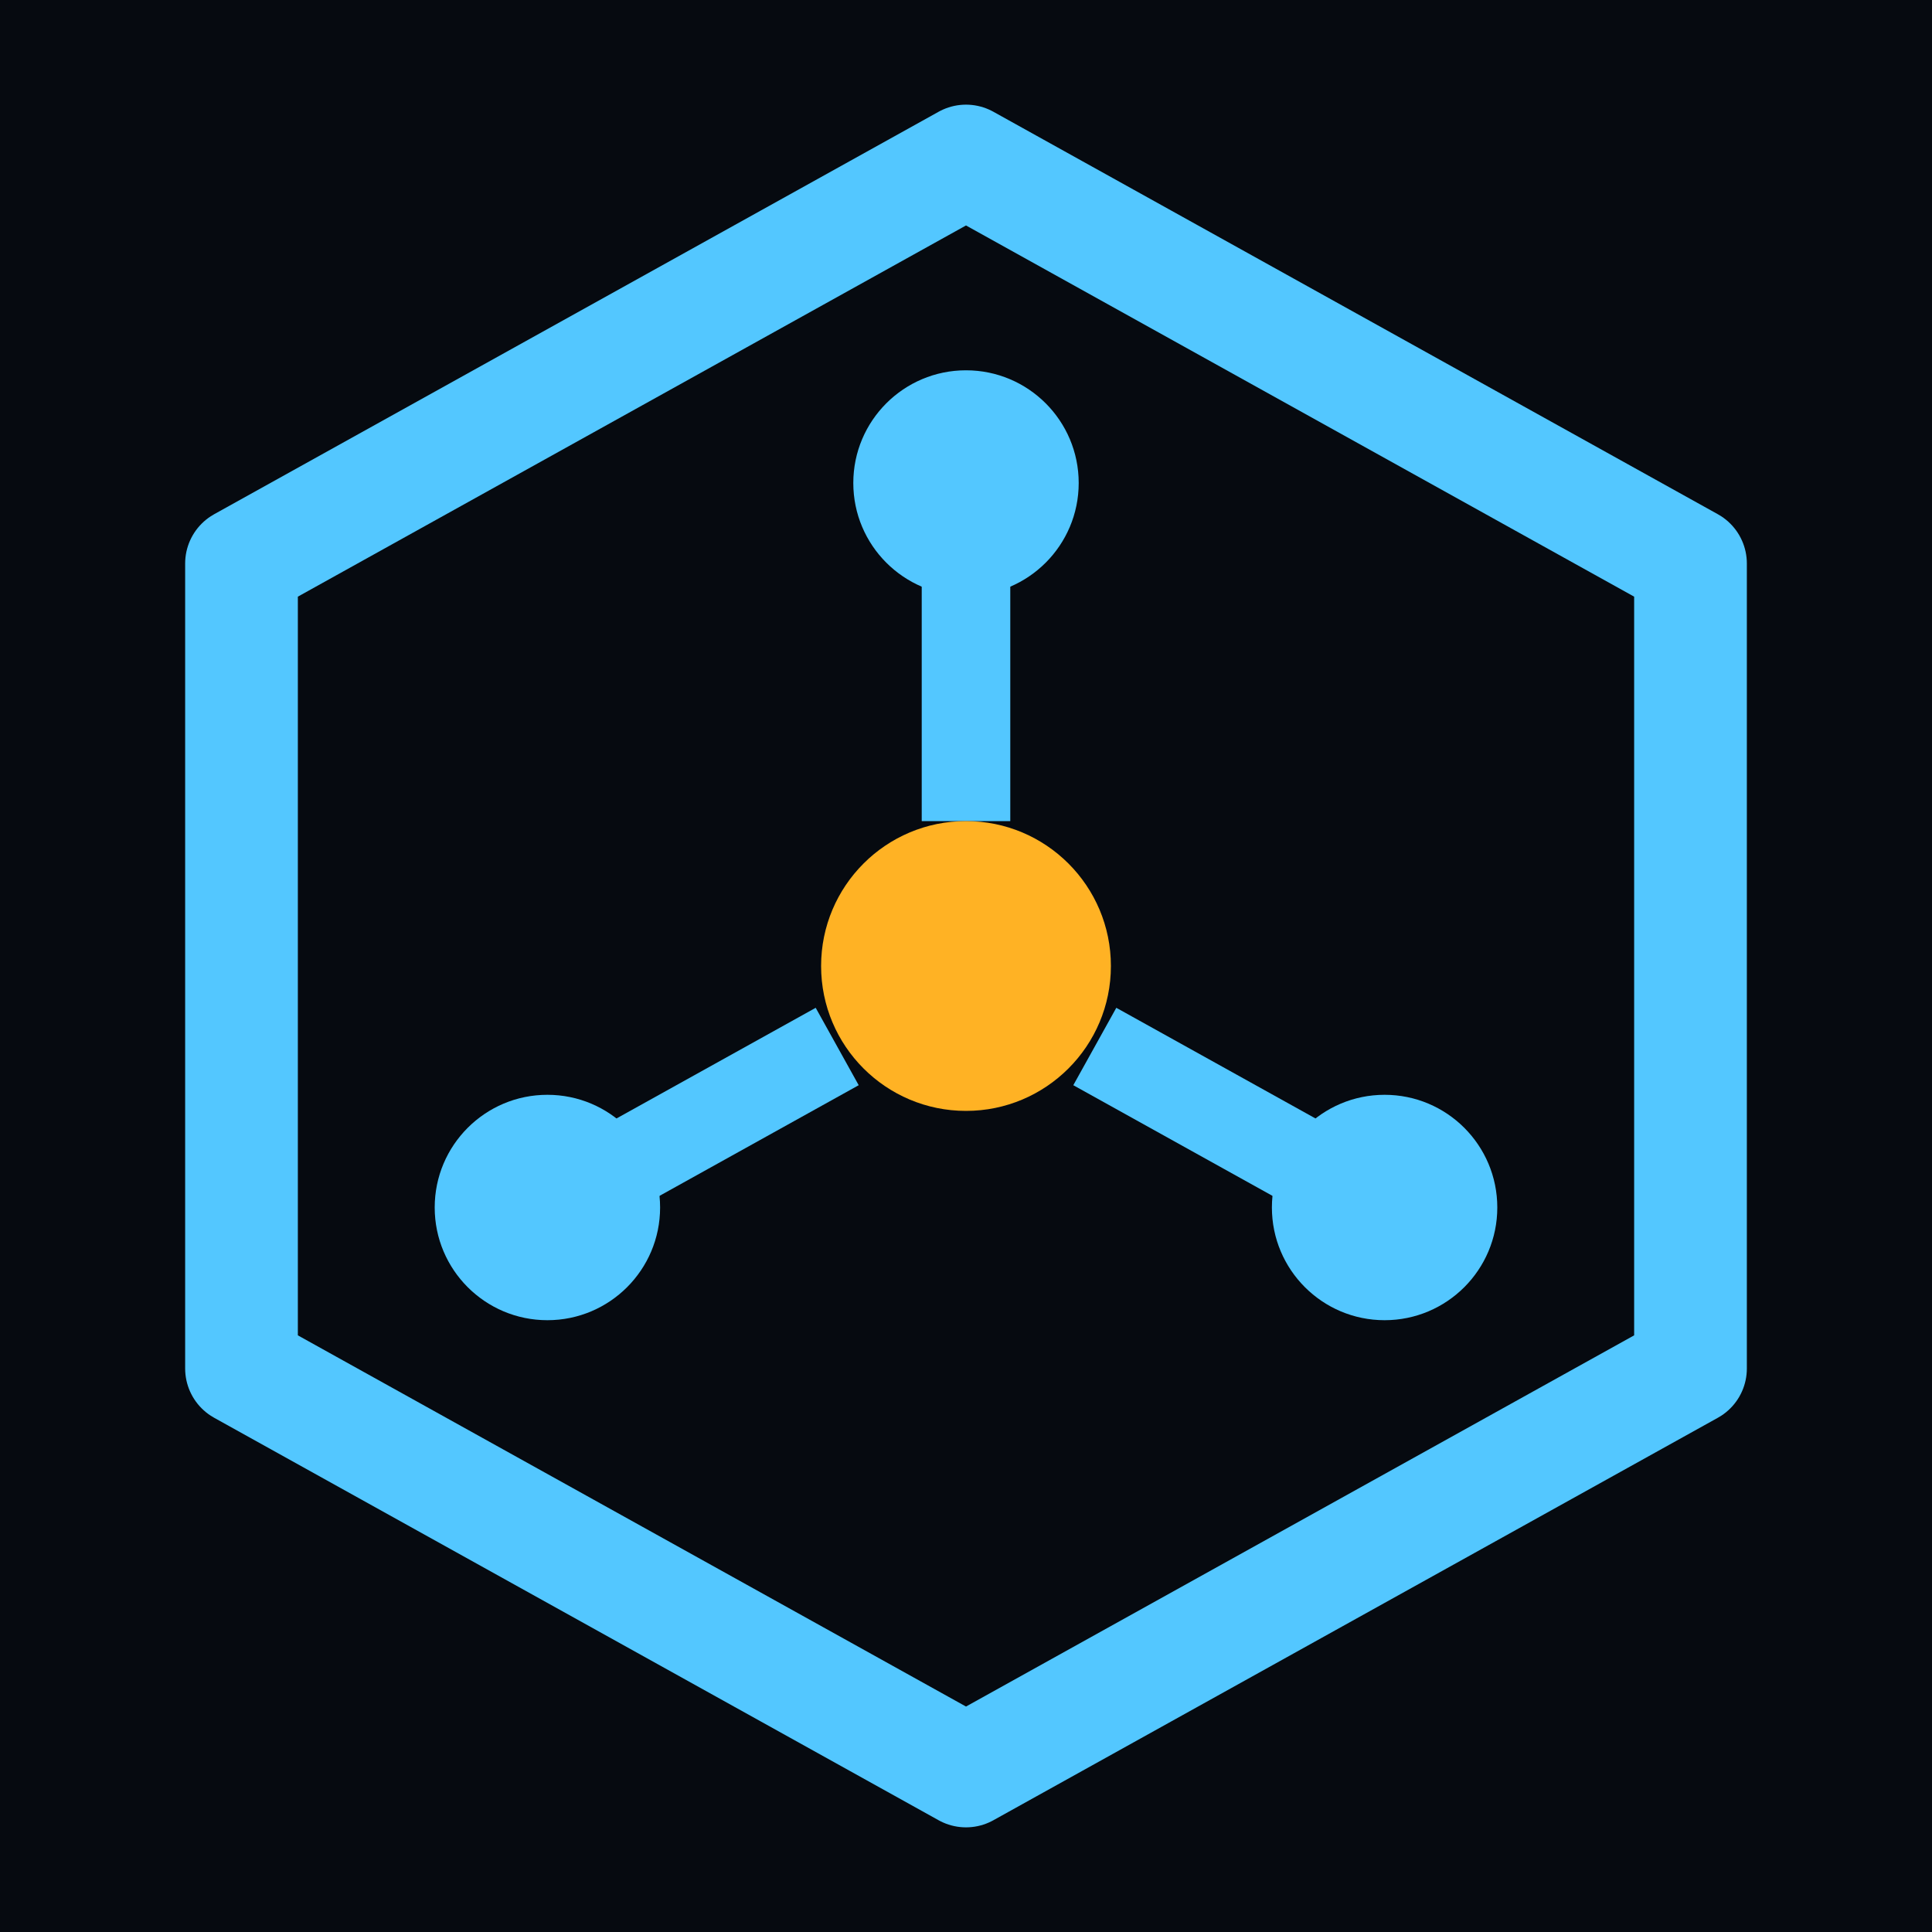
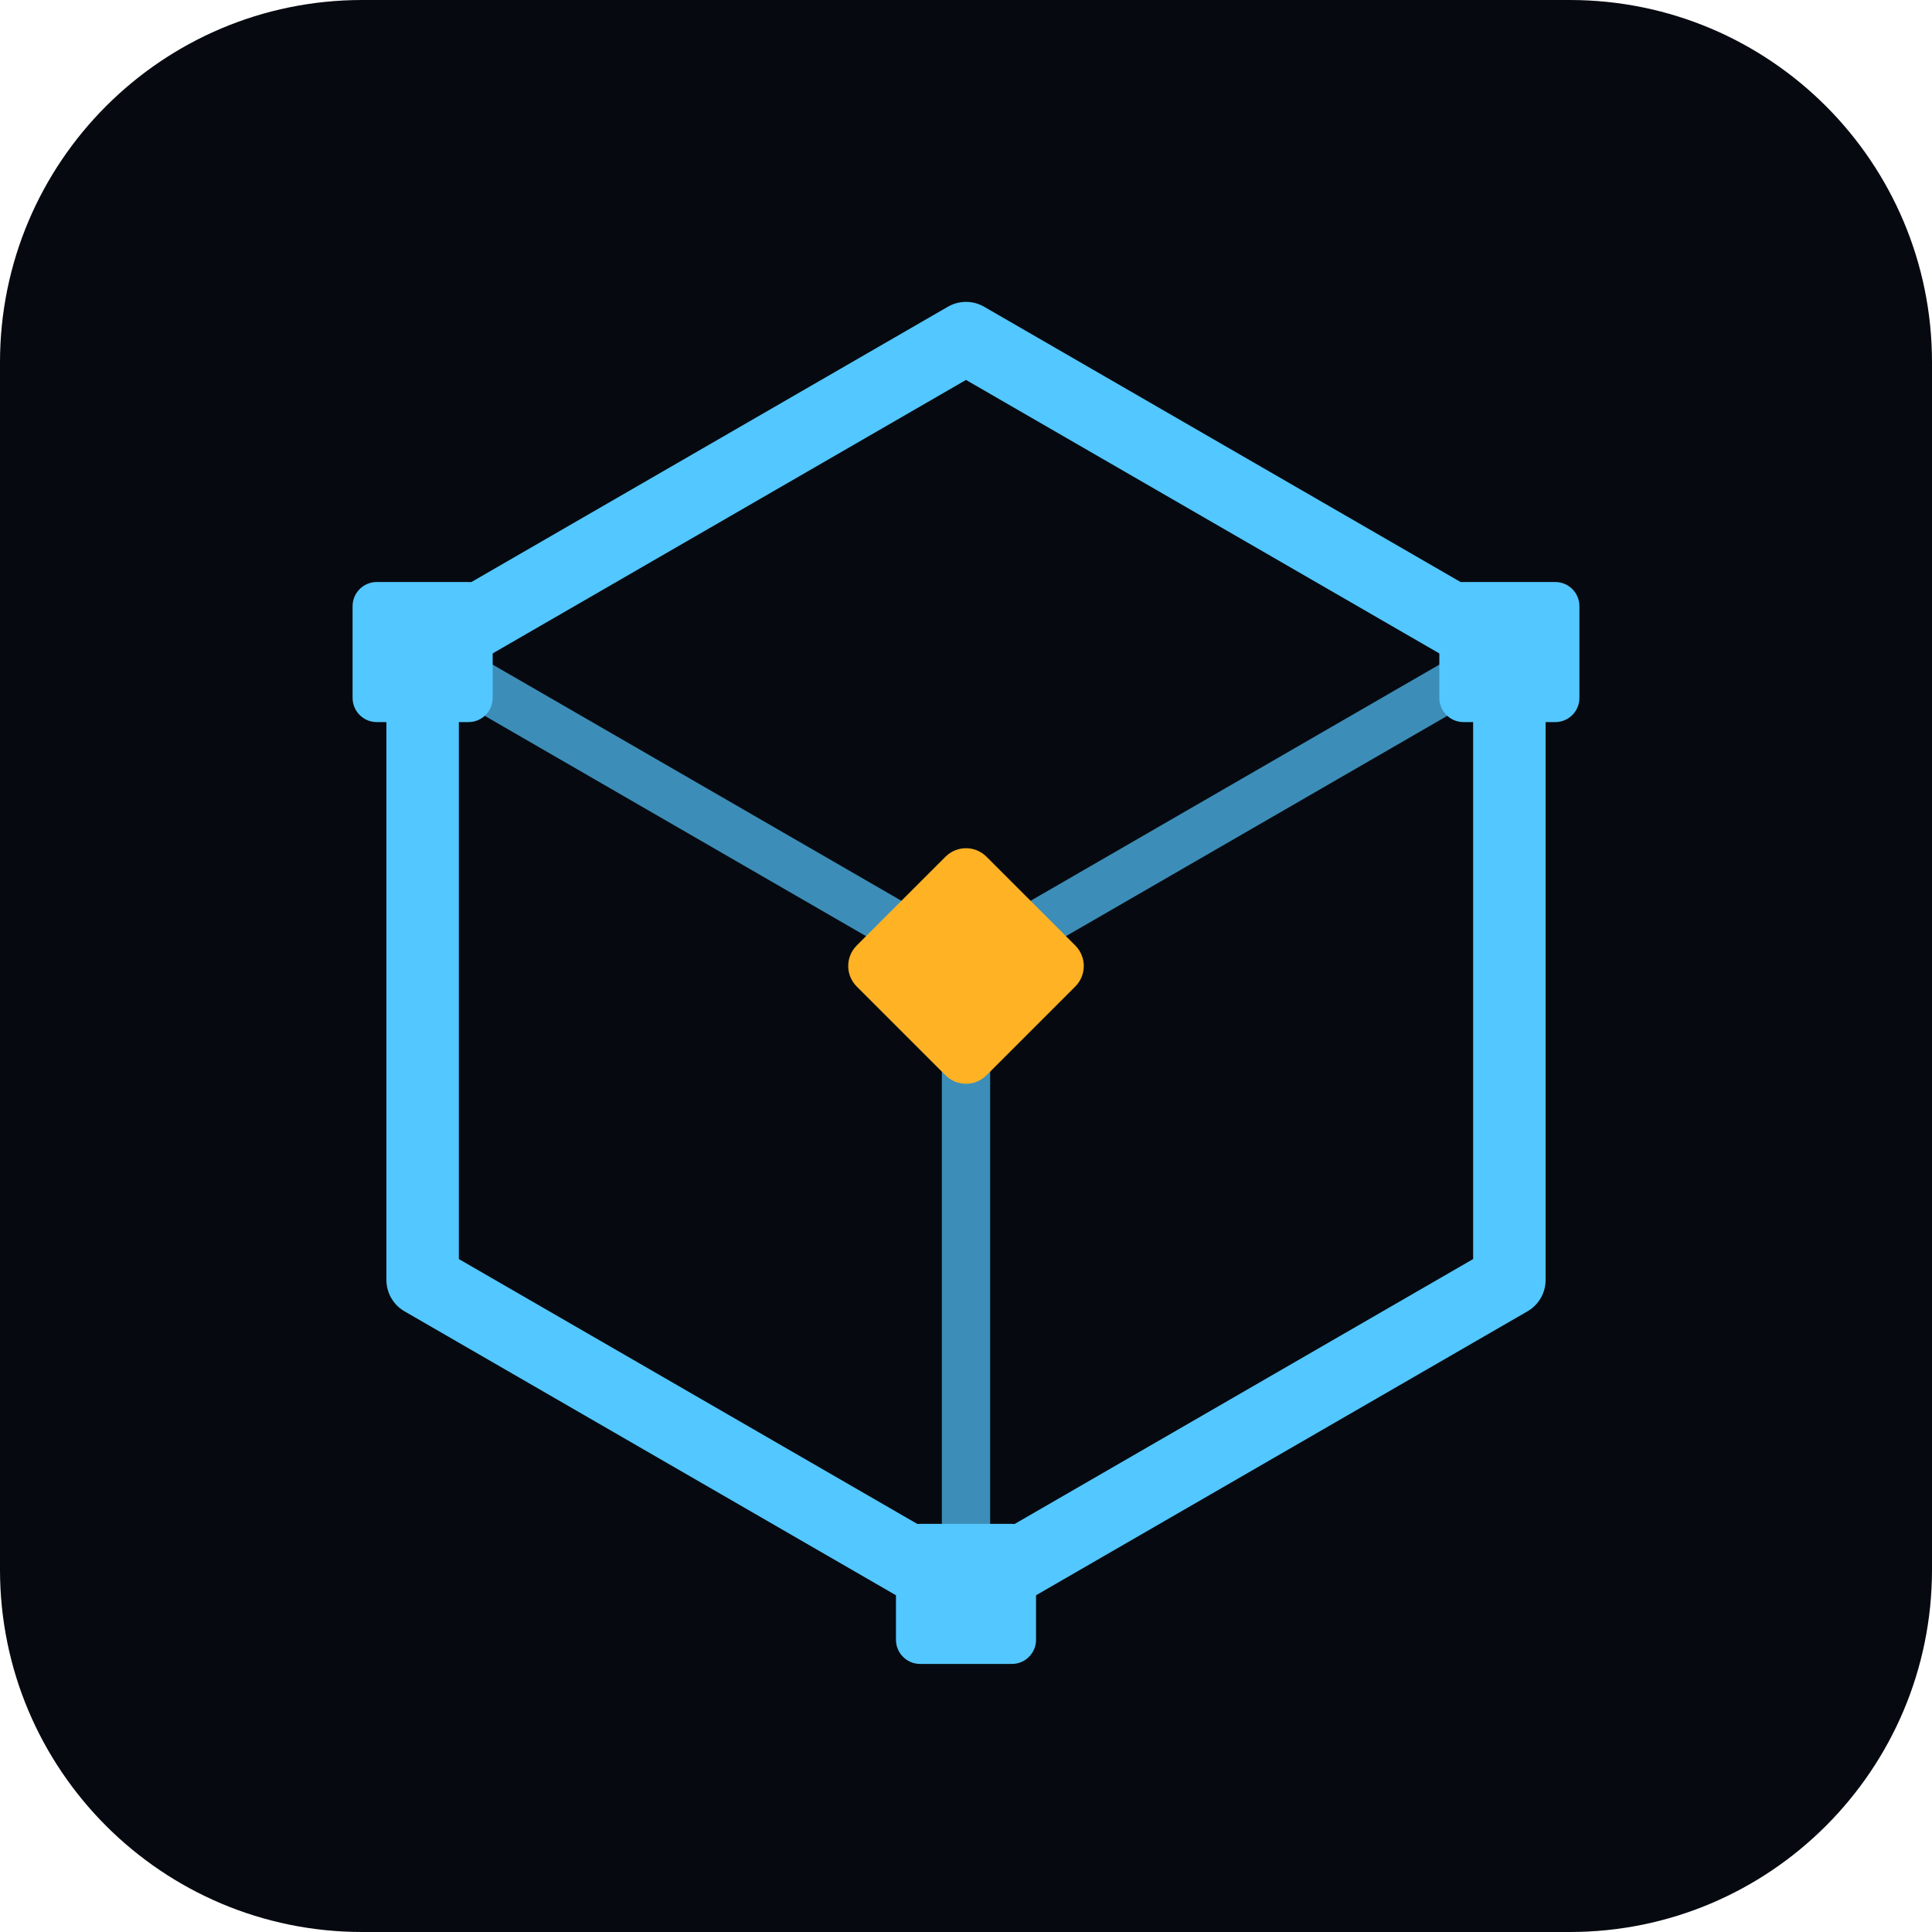
- <svg xmlns="http://www.w3.org/2000/svg" width="32" height="32" viewBox="0 0 24 24" fill="none">
-   <rect width="24" height="24" fill="#060a10" />
-   <path d="M12 2 21 7v10l-9 5-9-5V7l9-5Z" stroke="#53c7ff" stroke-width="1.4" stroke-linejoin="round" />
-   <path d="M12 10.2V6M13.6 13l3.6 2M10.4 13l-3.6 2" stroke="#53c7ff" stroke-width="1.1" />
-   <circle cx="12" cy="6" r="1.4" fill="#53c7ff" />
-   <circle cx="17.2" cy="15" r="1.4" fill="#53c7ff" />
-   <circle cx="6.8" cy="15" r="1.4" fill="#53c7ff" />
-   <circle cx="12" cy="12" r="1.8" fill="#ffb224" />
+ <svg xmlns="http://www.w3.org/2000/svg" width="64" height="64" viewBox="0 0 64 64" fill="none">
+   <rect width="64" height="64" rx="12" fill="#060a10" />
+   <g transform="translate(6.4 6.4) scale(0.8)">
+     <path d="M32 6 54.5 19v26L32 58 9.5 45V19L32 6Z" stroke="#53c7ff" stroke-width="3" stroke-linejoin="round" />
+     <path d="M32 32 9.5 19M32 32l22.5-13M32 32v26" stroke="#53c7ff" stroke-width="2" stroke-opacity="0.7" />
+     <rect x="6.6" y="16.1" width="5.8" height="5.8" rx="1" fill="#53c7ff" />
+     <rect x="51.6" y="16.1" width="5.8" height="5.8" rx="1" fill="#53c7ff" />
+     <rect x="29.1" y="55.1" width="5.8" height="5.8" rx="1" fill="#53c7ff" />
+     <rect x="28.2" y="28.2" width="7.6" height="7.6" rx="1.2" fill="#ffb224" transform="rotate(45 32 32)" />
+   </g>
</svg>
